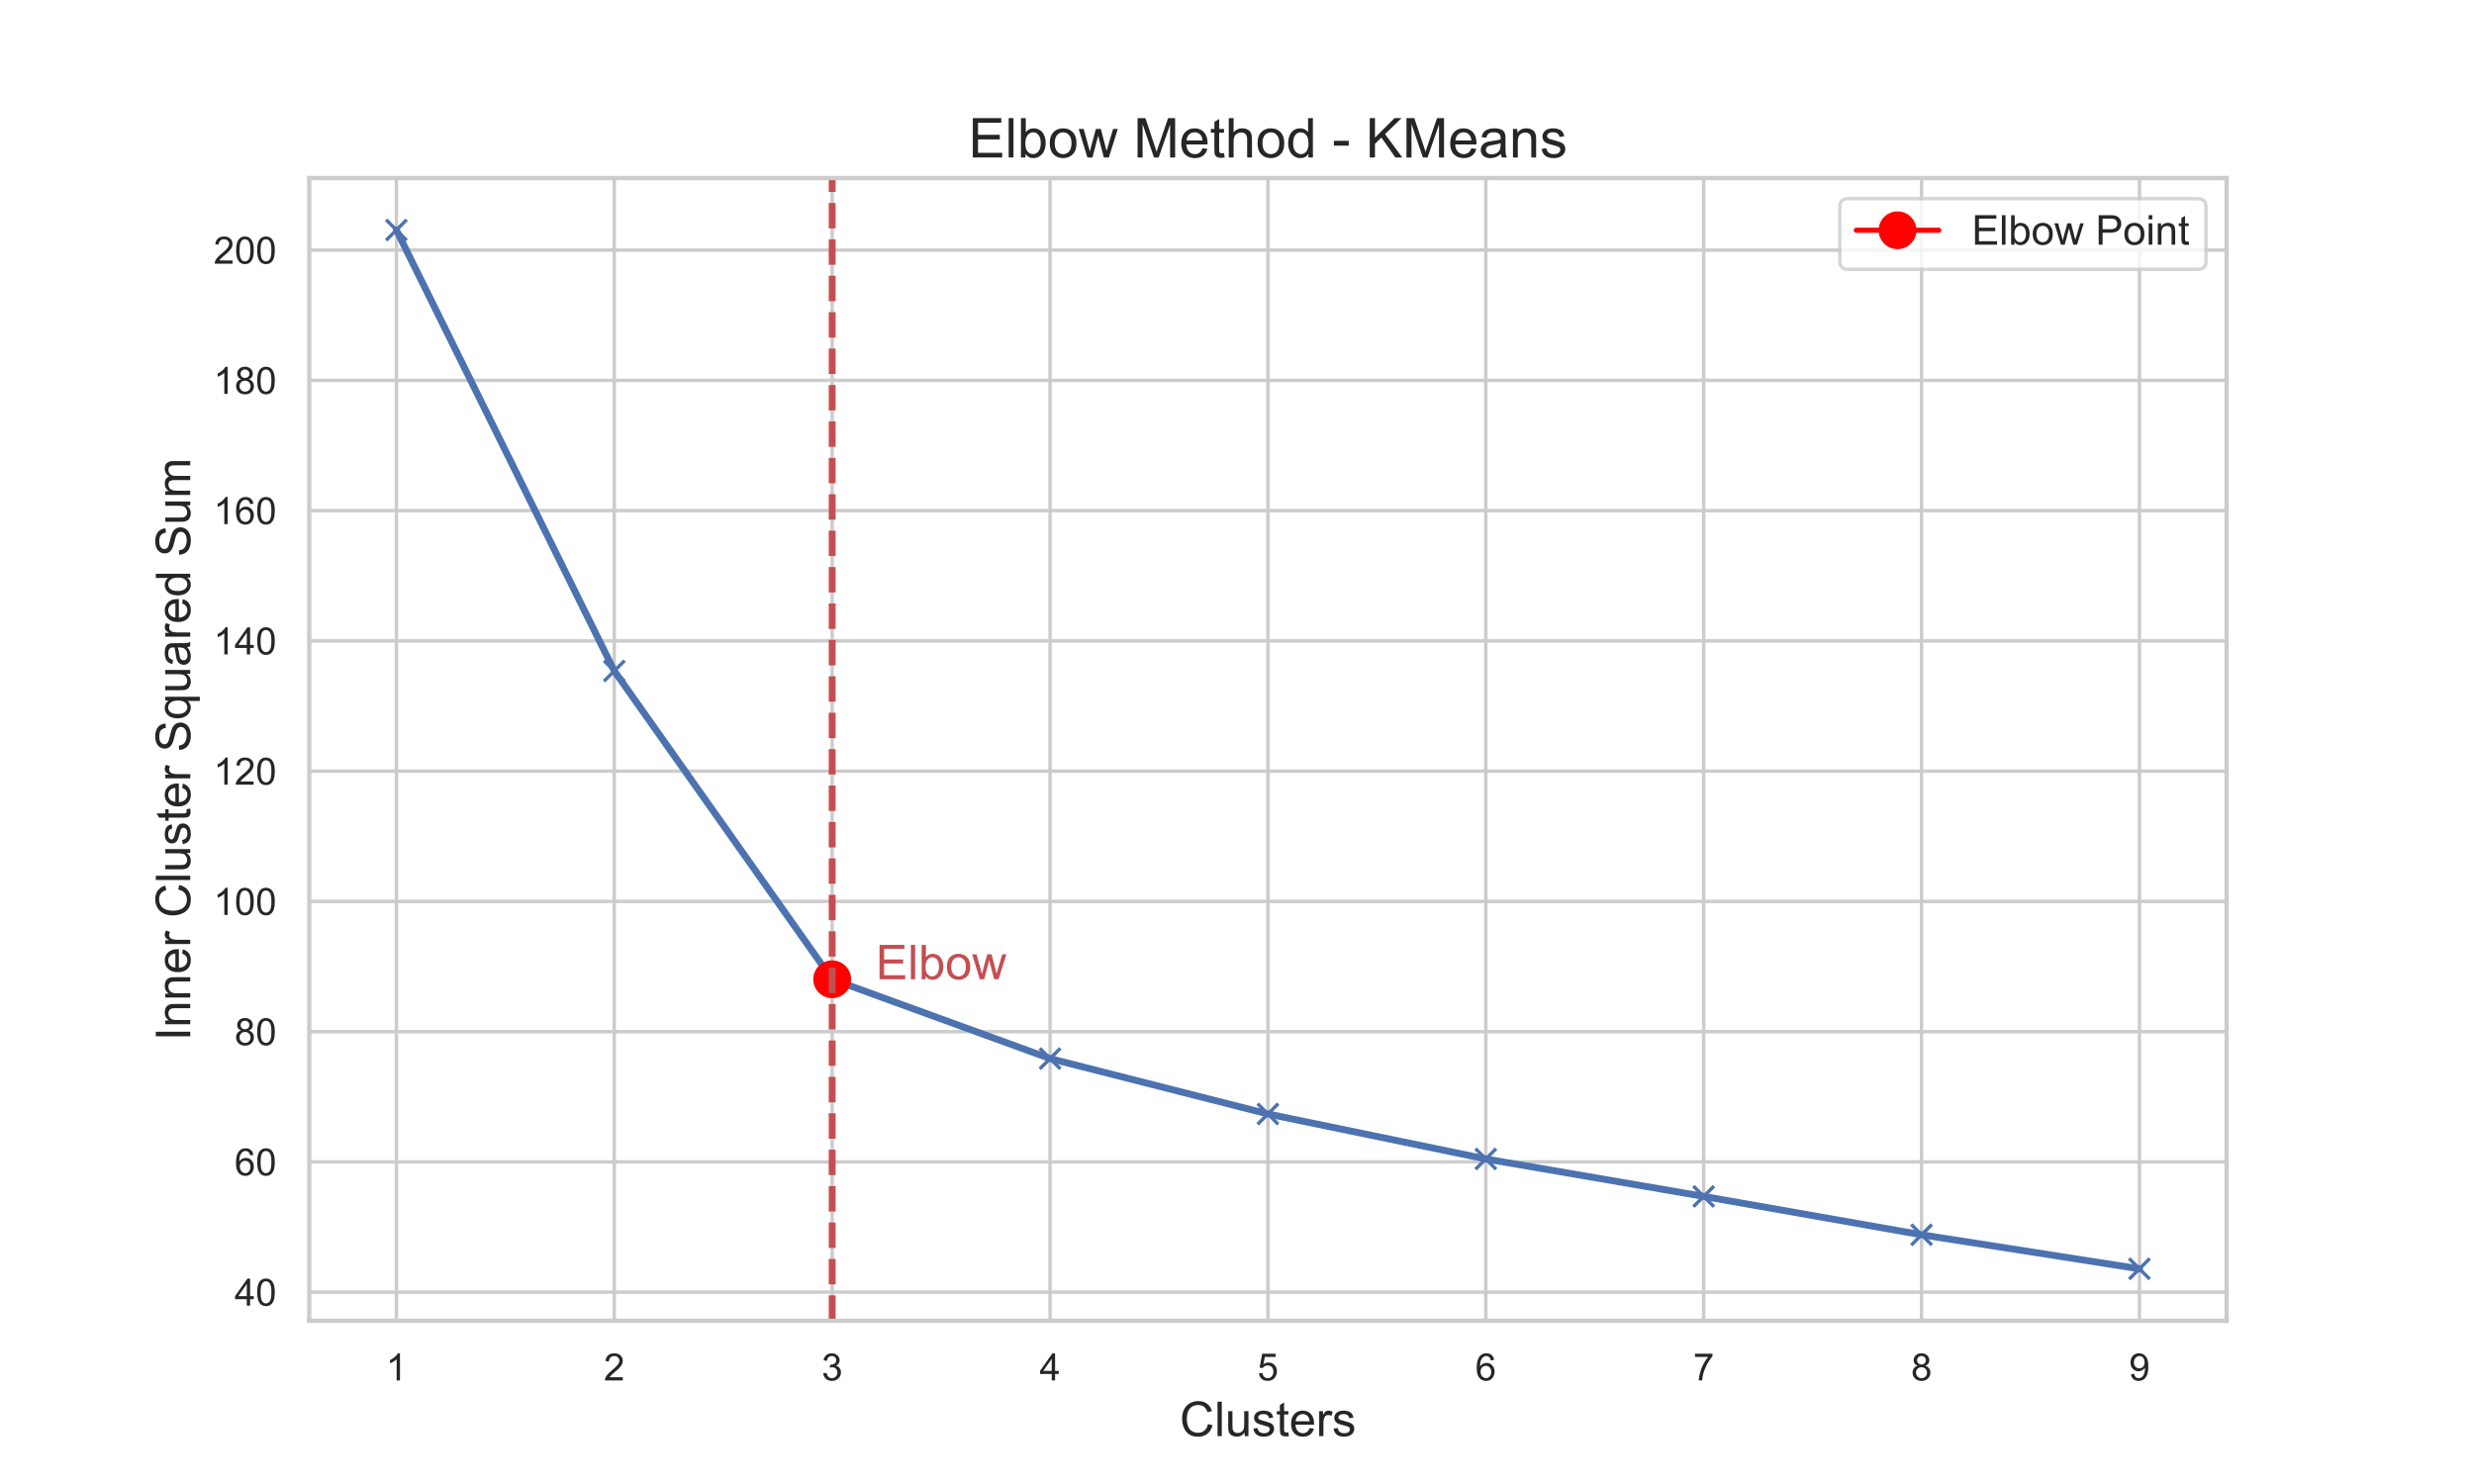
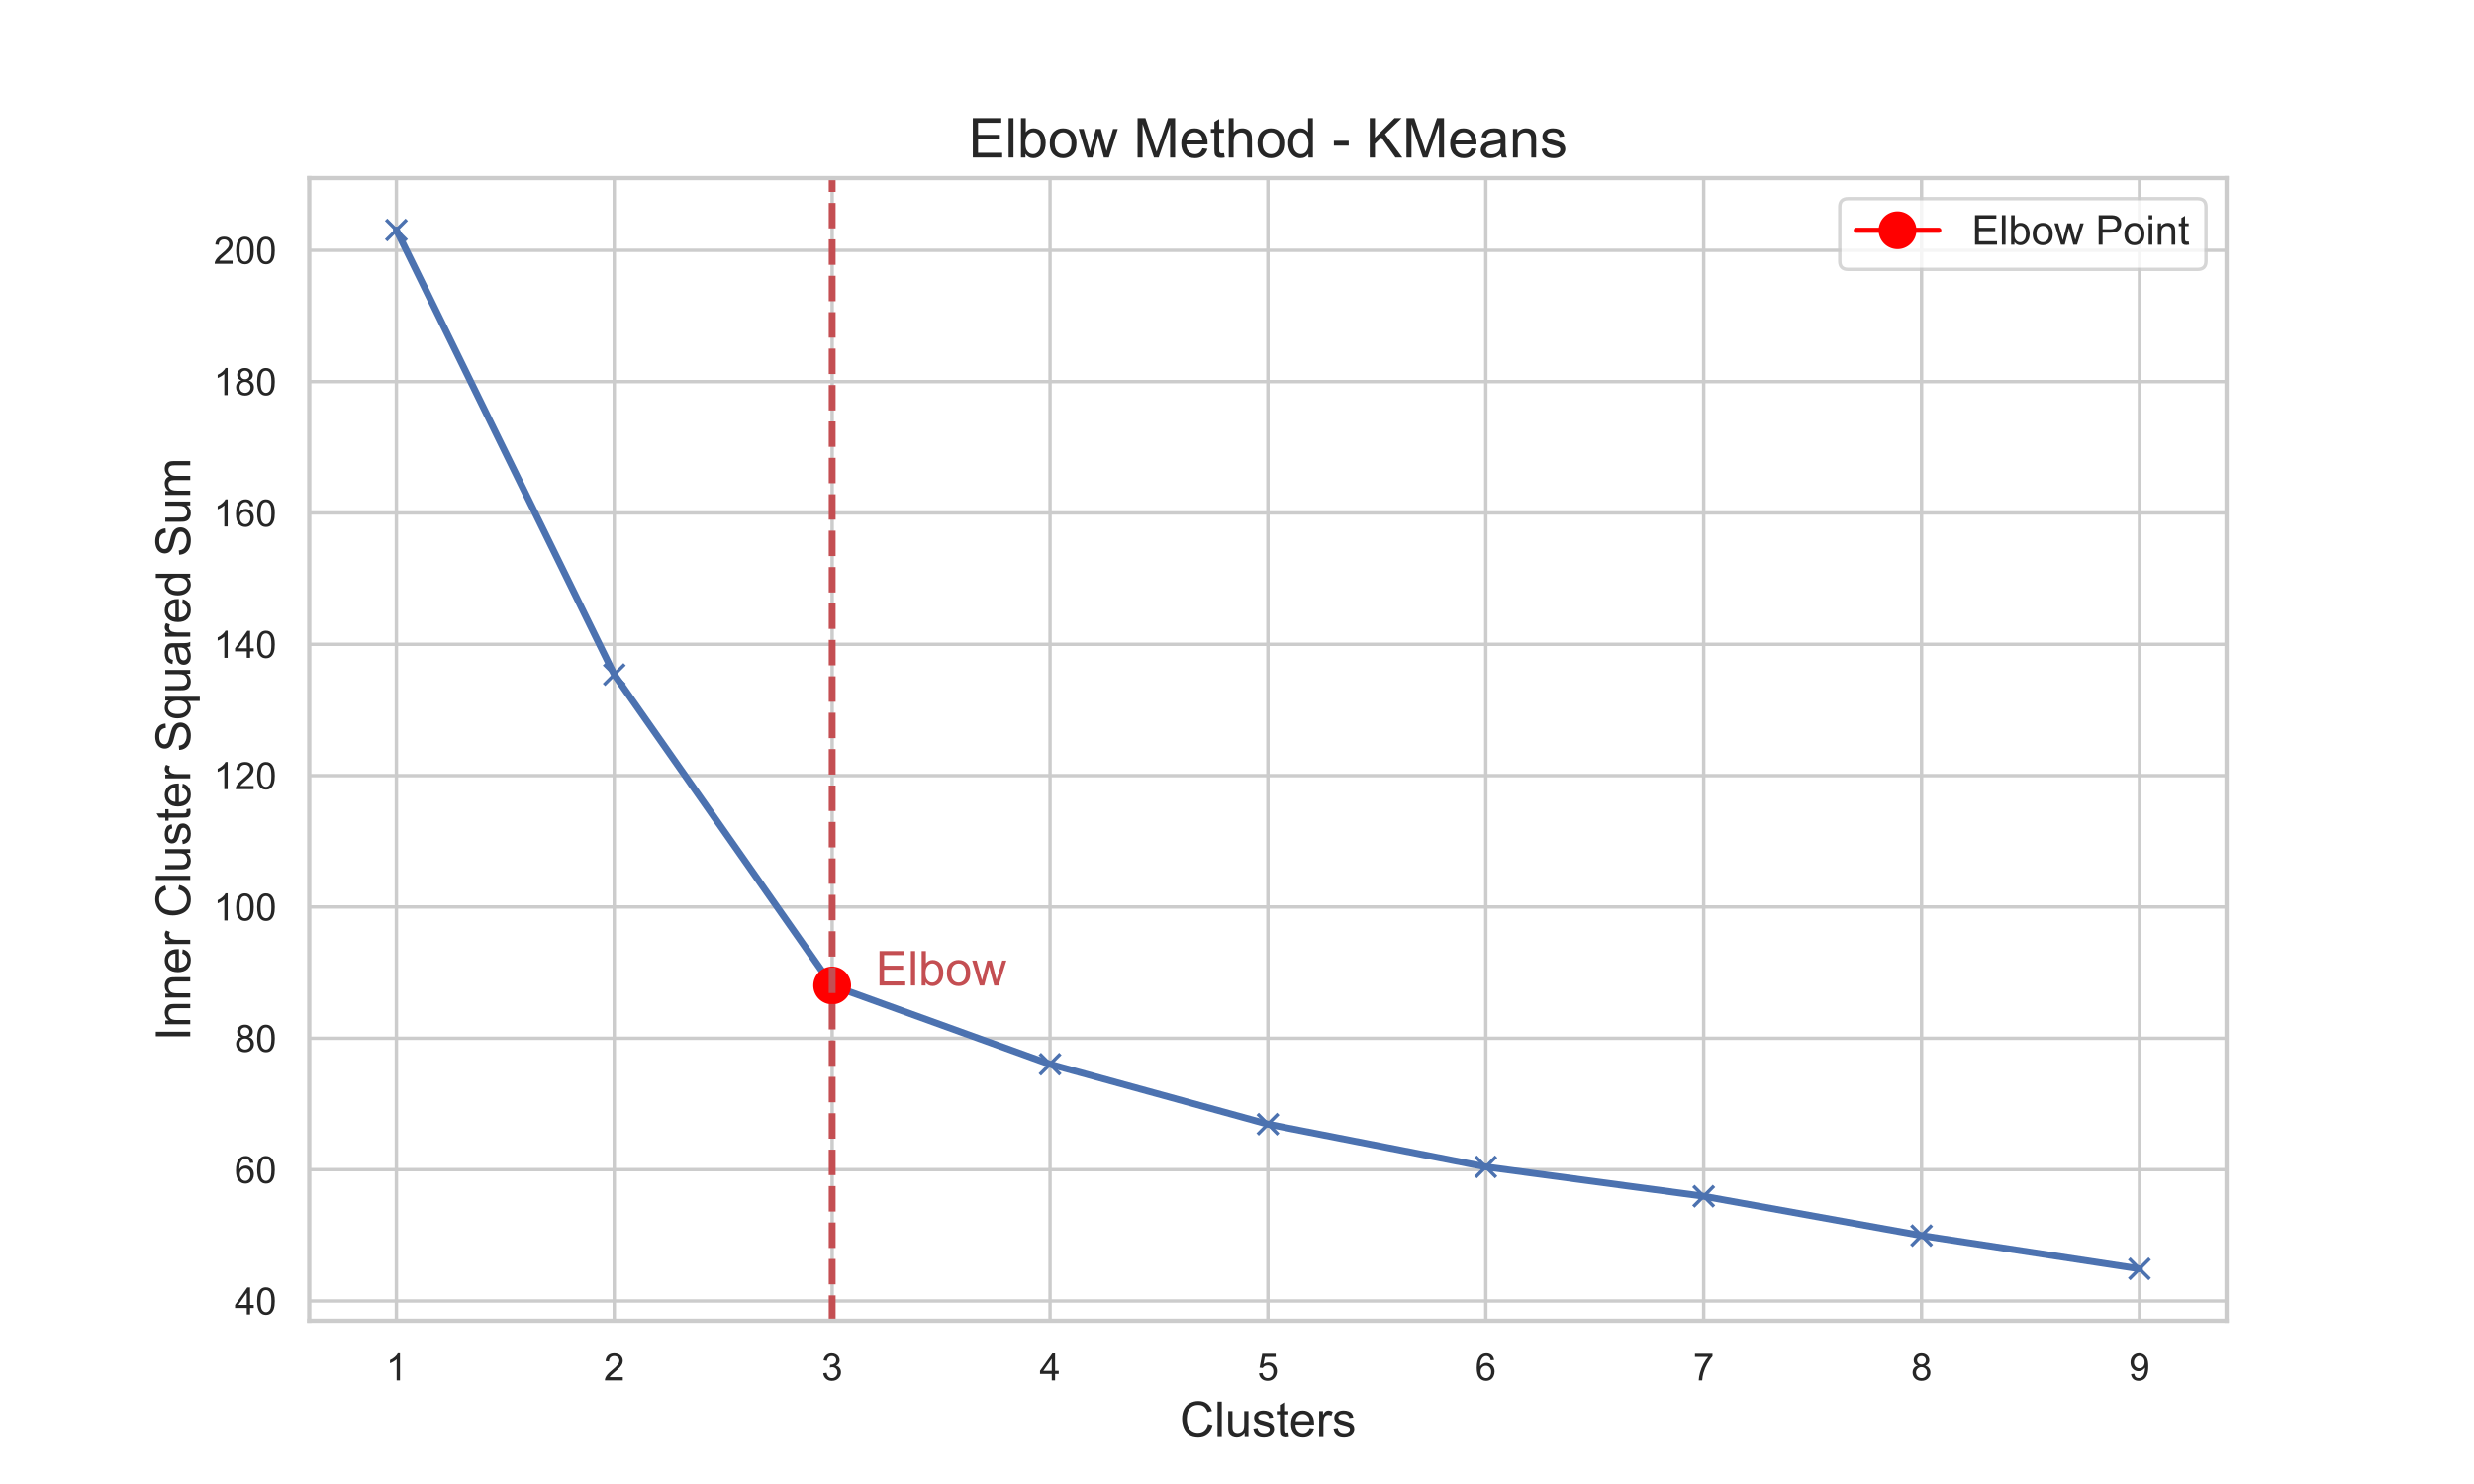
<svg xmlns="http://www.w3.org/2000/svg" xmlns:xlink="http://www.w3.org/1999/xlink" width="720pt" height="432pt" viewBox="0 0 720 432" version="1.1">
  <defs>
    <style type="text/css">*{stroke-linejoin: round; stroke-linecap: butt}</style>
  </defs>
  <g id="figure_1">
    <g id="patch_1">
      <path d="M 0 432  L 720 432  L 720 0  L 0 0  z " style="fill: #ffffff" />
    </g>
    <g id="axes_1">
      <g id="patch_2">
        <path d="M 90 384.48  L 648 384.48  L 648 51.84  L 90 51.84  z " style="fill: #ffffff" />
      </g>
      <g id="matplotlib.axis_1">
        <g id="xtick_1">
          <g id="line2d_1">
-             <path d="M 115.364 384.48  L 115.364 51.84  " clip-path="url(#p836001e13e)" style="fill: none; stroke: #cccccc; stroke-linecap: round" />
+             <path d="M 115.364 384.48  L 115.364 51.84  " clip-path="url(#p6720362944)" style="fill: none; stroke: #cccccc; stroke-linecap: round" />
          </g>
          <g id="text_1">
            <g style="fill: #262626" transform="translate(112.3051 401.8536) scale(0.11 -0.11)">
              <defs>
                <path id="ArialMT-31" d="M 2384 0  L 1822 0  L 1822 3584  Q 1619 3391 1289 3197  Q 959 3003 697 2906  L 697 3450  Q 1169 3672 1522 3987  Q 1875 4303 2022 4600  L 2384 4600  L 2384 0  z " transform="scale(0.015625)" />
              </defs>
              <use xlink:href="#ArialMT-31" />
            </g>
          </g>
        </g>
        <g id="xtick_2">
          <g id="line2d_2">
-             <path d="M 178.773 384.48  L 178.773 51.84  " clip-path="url(#p836001e13e)" style="fill: none; stroke: #cccccc; stroke-linecap: round" />
+             <path d="M 178.773 384.48  L 178.773 51.84  " clip-path="url(#p6720362944)" style="fill: none; stroke: #cccccc; stroke-linecap: round" />
          </g>
          <g id="text_2">
            <g style="fill: #262626" transform="translate(175.7142 401.8536) scale(0.11 -0.11)">
              <defs>
                <path id="ArialMT-32" d="M 3222 541  L 3222 0  L 194 0  Q 188 203 259 391  Q 375 700 629 1000  Q 884 1300 1366 1694  Q 2113 2306 2375 2664  Q 2638 3022 2638 3341  Q 2638 3675 2398 3904  Q 2159 4134 1775 4134  Q 1369 4134 1125 3890  Q 881 3647 878 3216  L 300 3275  Q 359 3922 746 4261  Q 1134 4600 1788 4600  Q 2447 4600 2831 4234  Q 3216 3869 3216 3328  Q 3216 3053 3103 2787  Q 2991 2522 2730 2228  Q 2469 1934 1863 1422  Q 1356 997 1212 845  Q 1069 694 975 541  L 3222 541  z " transform="scale(0.015625)" />
              </defs>
              <use xlink:href="#ArialMT-32" />
            </g>
          </g>
        </g>
        <g id="xtick_3">
          <g id="line2d_3">
-             <path d="M 242.182 384.48  L 242.182 51.84  " clip-path="url(#p836001e13e)" style="fill: none; stroke: #cccccc; stroke-linecap: round" />
+             <path d="M 242.182 384.48  L 242.182 51.84  " clip-path="url(#p6720362944)" style="fill: none; stroke: #cccccc; stroke-linecap: round" />
          </g>
          <g id="text_3">
            <g style="fill: #262626" transform="translate(239.1233 401.8536) scale(0.11 -0.11)">
              <defs>
                <path id="ArialMT-33" d="M 269 1209  L 831 1284  Q 928 806 1161 595  Q 1394 384 1728 384  Q 2125 384 2398 659  Q 2672 934 2672 1341  Q 2672 1728 2419 1979  Q 2166 2231 1775 2231  Q 1616 2231 1378 2169  L 1441 2663  Q 1497 2656 1531 2656  Q 1891 2656 2178 2843  Q 2466 3031 2466 3422  Q 2466 3731 2256 3934  Q 2047 4138 1716 4138  Q 1388 4138 1169 3931  Q 950 3725 888 3313  L 325 3413  Q 428 3978 793 4289  Q 1159 4600 1703 4600  Q 2078 4600 2393 4439  Q 2709 4278 2876 4000  Q 3044 3722 3044 3409  Q 3044 3113 2884 2869  Q 2725 2625 2413 2481  Q 2819 2388 3044 2092  Q 3269 1797 3269 1353  Q 3269 753 2831 336  Q 2394 -81 1725 -81  Q 1122 -81 723 278  Q 325 638 269 1209  z " transform="scale(0.015625)" />
              </defs>
              <use xlink:href="#ArialMT-33" />
            </g>
          </g>
        </g>
        <g id="xtick_4">
          <g id="line2d_4">
-             <path d="M 305.591 384.48  L 305.591 51.84  " clip-path="url(#p836001e13e)" style="fill: none; stroke: #cccccc; stroke-linecap: round" />
+             <path d="M 305.591 384.48  L 305.591 51.84  " clip-path="url(#p6720362944)" style="fill: none; stroke: #cccccc; stroke-linecap: round" />
          </g>
          <g id="text_4">
            <g style="fill: #262626" transform="translate(302.5324 401.8536) scale(0.11 -0.11)">
              <defs>
                <path id="ArialMT-34" d="M 2069 0  L 2069 1097  L 81 1097  L 81 1613  L 2172 4581  L 2631 4581  L 2631 1613  L 3250 1613  L 3250 1097  L 2631 1097  L 2631 0  L 2069 0  z M 2069 1613  L 2069 3678  L 634 1613  L 2069 1613  z " transform="scale(0.015625)" />
              </defs>
              <use xlink:href="#ArialMT-34" />
            </g>
          </g>
        </g>
        <g id="xtick_5">
          <g id="line2d_5">
-             <path d="M 369 384.48  L 369 51.84  " clip-path="url(#p836001e13e)" style="fill: none; stroke: #cccccc; stroke-linecap: round" />
+             <path d="M 369 384.48  L 369 51.84  " clip-path="url(#p6720362944)" style="fill: none; stroke: #cccccc; stroke-linecap: round" />
          </g>
          <g id="text_5">
            <g style="fill: #262626" transform="translate(365.9415 401.8536) scale(0.11 -0.11)">
              <defs>
                <path id="ArialMT-35" d="M 266 1200  L 856 1250  Q 922 819 1161 601  Q 1400 384 1738 384  Q 2144 384 2425 690  Q 2706 997 2706 1503  Q 2706 1984 2436 2262  Q 2166 2541 1728 2541  Q 1456 2541 1237 2417  Q 1019 2294 894 2097  L 366 2166  L 809 4519  L 3088 4519  L 3088 3981  L 1259 3981  L 1013 2750  Q 1425 3038 1878 3038  Q 2478 3038 2890 2622  Q 3303 2206 3303 1553  Q 3303 931 2941 478  Q 2500 -78 1738 -78  Q 1113 -78 717 272  Q 322 622 266 1200  z " transform="scale(0.015625)" />
              </defs>
              <use xlink:href="#ArialMT-35" />
            </g>
          </g>
        </g>
        <g id="xtick_6">
          <g id="line2d_6">
-             <path d="M 432.409 384.48  L 432.409 51.84  " clip-path="url(#p836001e13e)" style="fill: none; stroke: #cccccc; stroke-linecap: round" />
+             <path d="M 432.409 384.48  L 432.409 51.84  " clip-path="url(#p6720362944)" style="fill: none; stroke: #cccccc; stroke-linecap: round" />
          </g>
          <g id="text_6">
            <g style="fill: #262626" transform="translate(429.3506 401.8536) scale(0.11 -0.11)">
              <defs>
                <path id="ArialMT-36" d="M 3184 3459  L 2625 3416  Q 2550 3747 2413 3897  Q 2184 4138 1850 4138  Q 1581 4138 1378 3988  Q 1113 3794 959 3422  Q 806 3050 800 2363  Q 1003 2672 1297 2822  Q 1591 2972 1913 2972  Q 2475 2972 2870 2558  Q 3266 2144 3266 1488  Q 3266 1056 3080 686  Q 2894 316 2569 119  Q 2244 -78 1831 -78  Q 1128 -78 684 439  Q 241 956 241 2144  Q 241 3472 731 4075  Q 1159 4600 1884 4600  Q 2425 4600 2770 4297  Q 3116 3994 3184 3459  z M 888 1484  Q 888 1194 1011 928  Q 1134 663 1356 523  Q 1578 384 1822 384  Q 2178 384 2434 671  Q 2691 959 2691 1453  Q 2691 1928 2437 2201  Q 2184 2475 1800 2475  Q 1419 2475 1153 2201  Q 888 1928 888 1484  z " transform="scale(0.015625)" />
              </defs>
              <use xlink:href="#ArialMT-36" />
            </g>
          </g>
        </g>
        <g id="xtick_7">
          <g id="line2d_7">
-             <path d="M 495.818 384.48  L 495.818 51.84  " clip-path="url(#p836001e13e)" style="fill: none; stroke: #cccccc; stroke-linecap: round" />
+             <path d="M 495.818 384.48  L 495.818 51.84  " clip-path="url(#p6720362944)" style="fill: none; stroke: #cccccc; stroke-linecap: round" />
          </g>
          <g id="text_7">
            <g style="fill: #262626" transform="translate(492.7597 401.8536) scale(0.11 -0.11)">
              <defs>
                <path id="ArialMT-37" d="M 303 3981  L 303 4522  L 3269 4522  L 3269 4084  Q 2831 3619 2401 2847  Q 1972 2075 1738 1259  Q 1569 684 1522 0  L 944 0  Q 953 541 1156 1306  Q 1359 2072 1739 2783  Q 2119 3494 2547 3981  L 303 3981  z " transform="scale(0.015625)" />
              </defs>
              <use xlink:href="#ArialMT-37" />
            </g>
          </g>
        </g>
        <g id="xtick_8">
          <g id="line2d_8">
-             <path d="M 559.227 384.48  L 559.227 51.84  " clip-path="url(#p836001e13e)" style="fill: none; stroke: #cccccc; stroke-linecap: round" />
+             <path d="M 559.227 384.48  L 559.227 51.84  " clip-path="url(#p6720362944)" style="fill: none; stroke: #cccccc; stroke-linecap: round" />
          </g>
          <g id="text_8">
            <g style="fill: #262626" transform="translate(556.1688 401.8536) scale(0.11 -0.11)">
              <defs>
                <path id="ArialMT-38" d="M 1131 2484  Q 781 2613 612 2850  Q 444 3088 444 3419  Q 444 3919 803 4259  Q 1163 4600 1759 4600  Q 2359 4600 2725 4251  Q 3091 3903 3091 3403  Q 3091 3084 2923 2848  Q 2756 2613 2416 2484  Q 2838 2347 3058 2040  Q 3278 1734 3278 1309  Q 3278 722 2862 322  Q 2447 -78 1769 -78  Q 1091 -78 675 323  Q 259 725 259 1325  Q 259 1772 486 2073  Q 713 2375 1131 2484  z M 1019 3438  Q 1019 3113 1228 2906  Q 1438 2700 1772 2700  Q 2097 2700 2305 2904  Q 2513 3109 2513 3406  Q 2513 3716 2298 3927  Q 2084 4138 1766 4138  Q 1444 4138 1231 3931  Q 1019 3725 1019 3438  z M 838 1322  Q 838 1081 952 856  Q 1066 631 1291 507  Q 1516 384 1775 384  Q 2178 384 2440 643  Q 2703 903 2703 1303  Q 2703 1709 2433 1975  Q 2163 2241 1756 2241  Q 1359 2241 1098 1978  Q 838 1716 838 1322  z " transform="scale(0.015625)" />
              </defs>
              <use xlink:href="#ArialMT-38" />
            </g>
          </g>
        </g>
        <g id="xtick_9">
          <g id="line2d_9">
-             <path d="M 622.636 384.48  L 622.636 51.84  " clip-path="url(#p836001e13e)" style="fill: none; stroke: #cccccc; stroke-linecap: round" />
+             <path d="M 622.636 384.48  L 622.636 51.84  " clip-path="url(#p6720362944)" style="fill: none; stroke: #cccccc; stroke-linecap: round" />
          </g>
          <g id="text_9">
            <g style="fill: #262626" transform="translate(619.5778 401.8536) scale(0.11 -0.11)">
              <defs>
                <path id="ArialMT-39" d="M 350 1059  L 891 1109  Q 959 728 1153 556  Q 1347 384 1650 384  Q 1909 384 2104 503  Q 2300 622 2425 820  Q 2550 1019 2634 1356  Q 2719 1694 2719 2044  Q 2719 2081 2716 2156  Q 2547 1888 2255 1720  Q 1963 1553 1622 1553  Q 1053 1553 659 1965  Q 266 2378 266 3053  Q 266 3750 677 4175  Q 1088 4600 1706 4600  Q 2153 4600 2523 4359  Q 2894 4119 3086 3673  Q 3278 3228 3278 2384  Q 3278 1506 3087 986  Q 2897 466 2520 194  Q 2144 -78 1638 -78  Q 1100 -78 759 220  Q 419 519 350 1059  z M 2653 3081  Q 2653 3566 2395 3850  Q 2138 4134 1775 4134  Q 1400 4134 1122 3828  Q 844 3522 844 3034  Q 844 2597 1108 2323  Q 1372 2050 1759 2050  Q 2150 2050 2401 2323  Q 2653 2597 2653 3081  z " transform="scale(0.015625)" />
              </defs>
              <use xlink:href="#ArialMT-39" />
            </g>
          </g>
        </g>
        <g id="text_10">
          <g style="fill: #262626" transform="translate(343.3286 418.0608) scale(0.14 -0.14)">
            <defs>
              <path id="ArialMT-43" d="M 3763 1606  L 4369 1453  Q 4178 706 3683 314  Q 3188 -78 2472 -78  Q 1731 -78 1267 223  Q 803 525 561 1097  Q 319 1669 319 2325  Q 319 3041 592 3573  Q 866 4106 1370 4382  Q 1875 4659 2481 4659  Q 3169 4659 3637 4309  Q 4106 3959 4291 3325  L 3694 3184  Q 3534 3684 3231 3912  Q 2928 4141 2469 4141  Q 1941 4141 1586 3887  Q 1231 3634 1087 3207  Q 944 2781 944 2328  Q 944 1744 1114 1308  Q 1284 872 1643 656  Q 2003 441 2422 441  Q 2931 441 3284 734  Q 3638 1028 3763 1606  z " transform="scale(0.015625)" />
              <path id="ArialMT-6c" d="M 409 0  L 409 4581  L 972 4581  L 972 0  L 409 0  z " transform="scale(0.015625)" />
              <path id="ArialMT-75" d="M 2597 0  L 2597 488  Q 2209 -75 1544 -75  Q 1250 -75 995 37  Q 741 150 617 320  Q 494 491 444 738  Q 409 903 409 1263  L 409 3319  L 972 3319  L 972 1478  Q 972 1038 1006 884  Q 1059 663 1231 536  Q 1403 409 1656 409  Q 1909 409 2131 539  Q 2353 669 2445 892  Q 2538 1116 2538 1541  L 2538 3319  L 3100 3319  L 3100 0  L 2597 0  z " transform="scale(0.015625)" />
              <path id="ArialMT-73" d="M 197 991  L 753 1078  Q 800 744 1014 566  Q 1228 388 1613 388  Q 2000 388 2187 545  Q 2375 703 2375 916  Q 2375 1106 2209 1216  Q 2094 1291 1634 1406  Q 1016 1563 777 1677  Q 538 1791 414 1992  Q 291 2194 291 2438  Q 291 2659 392 2848  Q 494 3038 669 3163  Q 800 3259 1026 3326  Q 1253 3394 1513 3394  Q 1903 3394 2198 3281  Q 2494 3169 2634 2976  Q 2775 2784 2828 2463  L 2278 2388  Q 2241 2644 2061 2787  Q 1881 2931 1553 2931  Q 1166 2931 1000 2803  Q 834 2675 834 2503  Q 834 2394 903 2306  Q 972 2216 1119 2156  Q 1203 2125 1616 2013  Q 2213 1853 2448 1751  Q 2684 1650 2818 1456  Q 2953 1263 2953 975  Q 2953 694 2789 445  Q 2625 197 2315 61  Q 2006 -75 1616 -75  Q 969 -75 630 194  Q 291 463 197 991  z " transform="scale(0.015625)" />
              <path id="ArialMT-74" d="M 1650 503  L 1731 6  Q 1494 -44 1306 -44  Q 1000 -44 831 53  Q 663 150 594 308  Q 525 466 525 972  L 525 2881  L 113 2881  L 113 3319  L 525 3319  L 525 4141  L 1084 4478  L 1084 3319  L 1650 3319  L 1650 2881  L 1084 2881  L 1084 941  Q 1084 700 1114 631  Q 1144 563 1211 522  Q 1278 481 1403 481  Q 1497 481 1650 503  z " transform="scale(0.015625)" />
              <path id="ArialMT-65" d="M 2694 1069  L 3275 997  Q 3138 488 2766 206  Q 2394 -75 1816 -75  Q 1088 -75 661 373  Q 234 822 234 1631  Q 234 2469 665 2931  Q 1097 3394 1784 3394  Q 2450 3394 2872 2941  Q 3294 2488 3294 1666  Q 3294 1616 3291 1516  L 816 1516  Q 847 969 1125 678  Q 1403 388 1819 388  Q 2128 388 2347 550  Q 2566 713 2694 1069  z M 847 1978  L 2700 1978  Q 2663 2397 2488 2606  Q 2219 2931 1791 2931  Q 1403 2931 1139 2672  Q 875 2413 847 1978  z " transform="scale(0.015625)" />
              <path id="ArialMT-72" d="M 416 0  L 416 3319  L 922 3319  L 922 2816  Q 1116 3169 1280 3281  Q 1444 3394 1641 3394  Q 1925 3394 2219 3213  L 2025 2691  Q 1819 2813 1613 2813  Q 1428 2813 1281 2702  Q 1134 2591 1072 2394  Q 978 2094 978 1738  L 978 0  L 416 0  z " transform="scale(0.015625)" />
            </defs>
            <use xlink:href="#ArialMT-43" />
            <use xlink:href="#ArialMT-6c" x="72.217" />
            <use xlink:href="#ArialMT-75" x="94.434" />
            <use xlink:href="#ArialMT-73" x="150.049" />
            <use xlink:href="#ArialMT-74" x="200.049" />
            <use xlink:href="#ArialMT-65" x="227.832" />
            <use xlink:href="#ArialMT-72" x="283.447" />
            <use xlink:href="#ArialMT-73" x="316.748" />
          </g>
        </g>
      </g>
      <g id="matplotlib.axis_2">
        <g id="ytick_1">
          <g id="line2d_10">
-             <path d="M 90 376.152  L 648 376.152  " clip-path="url(#p836001e13e)" style="fill: none; stroke: #cccccc; stroke-linecap: round" />
+             <path d="M 90 378.716  L 648 378.716  " clip-path="url(#p6720362944)" style="fill: none; stroke: #cccccc; stroke-linecap: round" />
          </g>
          <g id="text_11">
-             <g style="fill: #262626" transform="translate(68.26594 380.0888) scale(0.11 -0.11)">
+             <g style="fill: #262626" transform="translate(68.26594 382.6531) scale(0.11 -0.11)">
              <defs>
                <path id="ArialMT-30" d="M 266 2259  Q 266 3072 433 3567  Q 600 4063 929 4331  Q 1259 4600 1759 4600  Q 2128 4600 2406 4451  Q 2684 4303 2865 4023  Q 3047 3744 3150 3342  Q 3253 2941 3253 2259  Q 3253 1453 3087 958  Q 2922 463 2592 192  Q 2263 -78 1759 -78  Q 1097 -78 719 397  Q 266 969 266 2259  z M 844 2259  Q 844 1131 1108 757  Q 1372 384 1759 384  Q 2147 384 2411 759  Q 2675 1134 2675 2259  Q 2675 3391 2411 3762  Q 2147 4134 1753 4134  Q 1366 4134 1134 3806  Q 844 3388 844 2259  z " transform="scale(0.015625)" />
              </defs>
              <use xlink:href="#ArialMT-34" />
              <use xlink:href="#ArialMT-30" x="55.615" />
            </g>
          </g>
        </g>
        <g id="ytick_2">
          <g id="line2d_11">
-             <path d="M 90 338.235  L 648 338.235  " clip-path="url(#p836001e13e)" style="fill: none; stroke: #cccccc; stroke-linecap: round" />
+             <path d="M 90 340.485  L 648 340.485  " clip-path="url(#p6720362944)" style="fill: none; stroke: #cccccc; stroke-linecap: round" />
          </g>
          <g id="text_12">
-             <g style="fill: #262626" transform="translate(68.26594 342.1717) scale(0.11 -0.11)">
+             <g style="fill: #262626" transform="translate(68.26594 344.4215) scale(0.11 -0.11)">
              <use xlink:href="#ArialMT-36" />
              <use xlink:href="#ArialMT-30" x="55.615" />
            </g>
          </g>
        </g>
        <g id="ytick_3">
          <g id="line2d_12">
-             <path d="M 90 300.318  L 648 300.318  " clip-path="url(#p836001e13e)" style="fill: none; stroke: #cccccc; stroke-linecap: round" />
+             <path d="M 90 302.253  L 648 302.253  " clip-path="url(#p6720362944)" style="fill: none; stroke: #cccccc; stroke-linecap: round" />
          </g>
          <g id="text_13">
-             <g style="fill: #262626" transform="translate(68.26594 304.2545) scale(0.11 -0.11)">
+             <g style="fill: #262626" transform="translate(68.26594 306.1899) scale(0.11 -0.11)">
              <use xlink:href="#ArialMT-38" />
              <use xlink:href="#ArialMT-30" x="55.615" />
            </g>
          </g>
        </g>
        <g id="ytick_4">
          <g id="line2d_13">
-             <path d="M 90 262.401  L 648 262.401  " clip-path="url(#p836001e13e)" style="fill: none; stroke: #cccccc; stroke-linecap: round" />
+             <path d="M 90 264.021  L 648 264.021  " clip-path="url(#p6720362944)" style="fill: none; stroke: #cccccc; stroke-linecap: round" />
          </g>
          <g id="text_14">
-             <g style="fill: #262626" transform="translate(62.14891 266.3374) scale(0.11 -0.11)">
+             <g style="fill: #262626" transform="translate(62.14891 267.9583) scale(0.11 -0.11)">
              <use xlink:href="#ArialMT-31" />
              <use xlink:href="#ArialMT-30" x="55.615" />
              <use xlink:href="#ArialMT-30" x="111.23" />
            </g>
          </g>
        </g>
        <g id="ytick_5">
          <g id="line2d_14">
-             <path d="M 90 224.483  L 648 224.483  " clip-path="url(#p836001e13e)" style="fill: none; stroke: #cccccc; stroke-linecap: round" />
+             <path d="M 90 225.79  L 648 225.79  " clip-path="url(#p6720362944)" style="fill: none; stroke: #cccccc; stroke-linecap: round" />
          </g>
          <g id="text_15">
-             <g style="fill: #262626" transform="translate(62.14891 228.4202) scale(0.11 -0.11)">
+             <g style="fill: #262626" transform="translate(62.14891 229.7266) scale(0.11 -0.11)">
              <use xlink:href="#ArialMT-31" />
              <use xlink:href="#ArialMT-32" x="55.615" />
              <use xlink:href="#ArialMT-30" x="111.23" />
            </g>
          </g>
        </g>
        <g id="ytick_6">
          <g id="line2d_15">
-             <path d="M 90 186.566  L 648 186.566  " clip-path="url(#p836001e13e)" style="fill: none; stroke: #cccccc; stroke-linecap: round" />
+             <path d="M 90 187.558  L 648 187.558  " clip-path="url(#p6720362944)" style="fill: none; stroke: #cccccc; stroke-linecap: round" />
          </g>
          <g id="text_16">
-             <g style="fill: #262626" transform="translate(62.14891 190.5031) scale(0.11 -0.11)">
+             <g style="fill: #262626" transform="translate(62.14891 191.495) scale(0.11 -0.11)">
              <use xlink:href="#ArialMT-31" />
              <use xlink:href="#ArialMT-34" x="55.615" />
              <use xlink:href="#ArialMT-30" x="111.23" />
            </g>
          </g>
        </g>
        <g id="ytick_7">
          <g id="line2d_16">
-             <path d="M 90 148.649  L 648 148.649  " clip-path="url(#p836001e13e)" style="fill: none; stroke: #cccccc; stroke-linecap: round" />
+             <path d="M 90 149.327  L 648 149.327  " clip-path="url(#p6720362944)" style="fill: none; stroke: #cccccc; stroke-linecap: round" />
          </g>
          <g id="text_17">
-             <g style="fill: #262626" transform="translate(62.14891 152.5859) scale(0.11 -0.11)">
+             <g style="fill: #262626" transform="translate(62.14891 153.2634) scale(0.11 -0.11)">
              <use xlink:href="#ArialMT-31" />
              <use xlink:href="#ArialMT-36" x="55.615" />
              <use xlink:href="#ArialMT-30" x="111.23" />
            </g>
          </g>
        </g>
        <g id="ytick_8">
          <g id="line2d_17">
-             <path d="M 90 110.732  L 648 110.732  " clip-path="url(#p836001e13e)" style="fill: none; stroke: #cccccc; stroke-linecap: round" />
+             <path d="M 90 111.095  L 648 111.095  " clip-path="url(#p6720362944)" style="fill: none; stroke: #cccccc; stroke-linecap: round" />
          </g>
          <g id="text_18">
-             <g style="fill: #262626" transform="translate(62.14891 114.6688) scale(0.11 -0.11)">
+             <g style="fill: #262626" transform="translate(62.14891 115.0318) scale(0.11 -0.11)">
              <use xlink:href="#ArialMT-31" />
              <use xlink:href="#ArialMT-38" x="55.615" />
              <use xlink:href="#ArialMT-30" x="111.23" />
            </g>
          </g>
        </g>
        <g id="ytick_9">
          <g id="line2d_18">
-             <path d="M 90 72.815  L 648 72.815  " clip-path="url(#p836001e13e)" style="fill: none; stroke: #cccccc; stroke-linecap: round" />
+             <path d="M 90 72.863  L 648 72.863  " clip-path="url(#p6720362944)" style="fill: none; stroke: #cccccc; stroke-linecap: round" />
          </g>
          <g id="text_19">
-             <g style="fill: #262626" transform="translate(62.14891 76.7516) scale(0.11 -0.11)">
+             <g style="fill: #262626" transform="translate(62.14891 76.80016) scale(0.11 -0.11)">
              <use xlink:href="#ArialMT-32" />
              <use xlink:href="#ArialMT-30" x="55.615" />
              <use xlink:href="#ArialMT-30" x="111.23" />
            </g>
          </g>
        </g>
        <g id="text_20">
          <g style="fill: #262626" transform="translate(55.36641 302.9748) rotate(-90) scale(0.14 -0.14)">
            <defs>
              <path id="ArialMT-49" d="M 597 0  L 597 4581  L 1203 4581  L 1203 0  L 597 0  z " transform="scale(0.015625)" />
              <path id="ArialMT-6e" d="M 422 0  L 422 3319  L 928 3319  L 928 2847  Q 1294 3394 1984 3394  Q 2284 3394 2536 3286  Q 2788 3178 2913 3003  Q 3038 2828 3088 2588  Q 3119 2431 3119 2041  L 3119 0  L 2556 0  L 2556 2019  Q 2556 2363 2490 2533  Q 2425 2703 2258 2804  Q 2091 2906 1866 2906  Q 1506 2906 1245 2678  Q 984 2450 984 1813  L 984 0  L 422 0  z " transform="scale(0.015625)" />
              <path id="ArialMT-20" transform="scale(0.015625)" />
              <path id="ArialMT-53" d="M 288 1472  L 859 1522  Q 900 1178 1048 958  Q 1197 738 1509 602  Q 1822 466 2213 466  Q 2559 466 2825 569  Q 3091 672 3220 851  Q 3350 1031 3350 1244  Q 3350 1459 3225 1620  Q 3100 1781 2813 1891  Q 2628 1963 1997 2114  Q 1366 2266 1113 2400  Q 784 2572 623 2826  Q 463 3081 463 3397  Q 463 3744 659 4045  Q 856 4347 1234 4503  Q 1613 4659 2075 4659  Q 2584 4659 2973 4495  Q 3363 4331 3572 4012  Q 3781 3694 3797 3291  L 3216 3247  Q 3169 3681 2898 3903  Q 2628 4125 2100 4125  Q 1550 4125 1298 3923  Q 1047 3722 1047 3438  Q 1047 3191 1225 3031  Q 1400 2872 2139 2705  Q 2878 2538 3153 2413  Q 3553 2228 3743 1945  Q 3934 1663 3934 1294  Q 3934 928 3725 604  Q 3516 281 3123 101  Q 2731 -78 2241 -78  Q 1619 -78 1198 103  Q 778 284 539 648  Q 300 1013 288 1472  z " transform="scale(0.015625)" />
              <path id="ArialMT-71" d="M 2538 -1272  L 2538 353  Q 2406 169 2170 47  Q 1934 -75 1669 -75  Q 1078 -75 651 397  Q 225 869 225 1691  Q 225 2191 398 2587  Q 572 2984 901 3189  Q 1231 3394 1625 3394  Q 2241 3394 2594 2875  L 2594 3319  L 3100 3319  L 3100 -1272  L 2538 -1272  z M 803 1669  Q 803 1028 1072 708  Q 1341 388 1716 388  Q 2075 388 2334 692  Q 2594 997 2594 1619  Q 2594 2281 2320 2615  Q 2047 2950 1678 2950  Q 1313 2950 1058 2639  Q 803 2328 803 1669  z " transform="scale(0.015625)" />
              <path id="ArialMT-61" d="M 2588 409  Q 2275 144 1986 34  Q 1697 -75 1366 -75  Q 819 -75 525 192  Q 231 459 231 875  Q 231 1119 342 1320  Q 453 1522 633 1644  Q 813 1766 1038 1828  Q 1203 1872 1538 1913  Q 2219 1994 2541 2106  Q 2544 2222 2544 2253  Q 2544 2597 2384 2738  Q 2169 2928 1744 2928  Q 1347 2928 1158 2789  Q 969 2650 878 2297  L 328 2372  Q 403 2725 575 2942  Q 747 3159 1072 3276  Q 1397 3394 1825 3394  Q 2250 3394 2515 3294  Q 2781 3194 2906 3042  Q 3031 2891 3081 2659  Q 3109 2516 3109 2141  L 3109 1391  Q 3109 606 3145 398  Q 3181 191 3288 0  L 2700 0  Q 2613 175 2588 409  z M 2541 1666  Q 2234 1541 1622 1453  Q 1275 1403 1131 1340  Q 988 1278 909 1158  Q 831 1038 831 891  Q 831 666 1001 516  Q 1172 366 1500 366  Q 1825 366 2078 508  Q 2331 650 2450 897  Q 2541 1088 2541 1459  L 2541 1666  z " transform="scale(0.015625)" />
              <path id="ArialMT-64" d="M 2575 0  L 2575 419  Q 2259 -75 1647 -75  Q 1250 -75 917 144  Q 584 363 401 755  Q 219 1147 219 1656  Q 219 2153 384 2558  Q 550 2963 881 3178  Q 1213 3394 1622 3394  Q 1922 3394 2156 3267  Q 2391 3141 2538 2938  L 2538 4581  L 3097 4581  L 3097 0  L 2575 0  z M 797 1656  Q 797 1019 1065 703  Q 1334 388 1700 388  Q 2069 388 2326 689  Q 2584 991 2584 1609  Q 2584 2291 2321 2609  Q 2059 2928 1675 2928  Q 1300 2928 1048 2622  Q 797 2316 797 1656  z " transform="scale(0.015625)" />
              <path id="ArialMT-6d" d="M 422 0  L 422 3319  L 925 3319  L 925 2853  Q 1081 3097 1340 3245  Q 1600 3394 1931 3394  Q 2300 3394 2536 3241  Q 2772 3088 2869 2813  Q 3263 3394 3894 3394  Q 4388 3394 4653 3120  Q 4919 2847 4919 2278  L 4919 0  L 4359 0  L 4359 2091  Q 4359 2428 4304 2576  Q 4250 2725 4106 2815  Q 3963 2906 3769 2906  Q 3419 2906 3187 2673  Q 2956 2441 2956 1928  L 2956 0  L 2394 0  L 2394 2156  Q 2394 2531 2256 2718  Q 2119 2906 1806 2906  Q 1569 2906 1367 2781  Q 1166 2656 1075 2415  Q 984 2175 984 1722  L 984 0  L 422 0  z " transform="scale(0.015625)" />
            </defs>
            <use xlink:href="#ArialMT-49" />
            <use xlink:href="#ArialMT-6e" x="27.783" />
            <use xlink:href="#ArialMT-6e" x="83.398" />
            <use xlink:href="#ArialMT-65" x="139.014" />
            <use xlink:href="#ArialMT-72" x="194.629" />
            <use xlink:href="#ArialMT-20" x="227.93" />
            <use xlink:href="#ArialMT-43" x="255.713" />
            <use xlink:href="#ArialMT-6c" x="327.93" />
            <use xlink:href="#ArialMT-75" x="350.146" />
            <use xlink:href="#ArialMT-73" x="405.762" />
            <use xlink:href="#ArialMT-74" x="455.762" />
            <use xlink:href="#ArialMT-65" x="483.545" />
            <use xlink:href="#ArialMT-72" x="539.16" />
            <use xlink:href="#ArialMT-20" x="572.461" />
            <use xlink:href="#ArialMT-53" x="600.244" />
            <use xlink:href="#ArialMT-71" x="666.943" />
            <use xlink:href="#ArialMT-75" x="722.559" />
            <use xlink:href="#ArialMT-61" x="778.174" />
            <use xlink:href="#ArialMT-72" x="833.789" />
            <use xlink:href="#ArialMT-65" x="867.09" />
            <use xlink:href="#ArialMT-64" x="922.705" />
            <use xlink:href="#ArialMT-20" x="978.32" />
            <use xlink:href="#ArialMT-53" x="1006.104" />
            <use xlink:href="#ArialMT-75" x="1072.803" />
            <use xlink:href="#ArialMT-6d" x="1128.418" />
          </g>
        </g>
      </g>
      <g id="line2d_19">
-         <path d="M 115.364 66.96  L 178.773 195.313  L 242.182 285.072  L 305.591 308.158  L 369 324.284  L 432.409 337.379  L 495.818 348.279  L 559.227 359.449  L 622.636 369.36  " clip-path="url(#p836001e13e)" style="fill: none; stroke: #4c72b0; stroke-width: 2; stroke-linecap: round" />
+         <path d="M 115.364 66.96  L 178.773 196.378  L 242.182 286.881  L 305.591 309.803  L 369 327.268  L 432.409 339.696  L 495.818 348.238  L 559.227 359.683  L 622.636 369.36  " clip-path="url(#p6720362944)" style="fill: none; stroke: #4c72b0; stroke-width: 2; stroke-linecap: round" />
        <defs>
-           <path id="me9c7148f34" d="M -3 3  L 3 -3  M -3 -3  L 3 3  " style="stroke: #4c72b0" />
+           <path id="mfbbf47f372" d="M -3 3  L 3 -3  M -3 -3  L 3 3  " style="stroke: #4c72b0" />
        </defs>
-         <g clip-path="url(#p836001e13e)">
-           <use xlink:href="#me9c7148f34" x="115.364" y="66.96" style="fill: #4c72b0; stroke: #4c72b0" />
-           <use xlink:href="#me9c7148f34" x="178.773" y="195.313" style="fill: #4c72b0; stroke: #4c72b0" />
-           <use xlink:href="#me9c7148f34" x="242.182" y="285.072" style="fill: #4c72b0; stroke: #4c72b0" />
-           <use xlink:href="#me9c7148f34" x="305.591" y="308.158" style="fill: #4c72b0; stroke: #4c72b0" />
-           <use xlink:href="#me9c7148f34" x="369" y="324.284" style="fill: #4c72b0; stroke: #4c72b0" />
-           <use xlink:href="#me9c7148f34" x="432.409" y="337.379" style="fill: #4c72b0; stroke: #4c72b0" />
-           <use xlink:href="#me9c7148f34" x="495.818" y="348.279" style="fill: #4c72b0; stroke: #4c72b0" />
-           <use xlink:href="#me9c7148f34" x="559.227" y="359.449" style="fill: #4c72b0; stroke: #4c72b0" />
-           <use xlink:href="#me9c7148f34" x="622.636" y="369.36" style="fill: #4c72b0; stroke: #4c72b0" />
+         <g clip-path="url(#p6720362944)">
+           <use xlink:href="#mfbbf47f372" x="115.364" y="66.96" style="fill: #4c72b0; stroke: #4c72b0" />
+           <use xlink:href="#mfbbf47f372" x="178.773" y="196.378" style="fill: #4c72b0; stroke: #4c72b0" />
+           <use xlink:href="#mfbbf47f372" x="242.182" y="286.881" style="fill: #4c72b0; stroke: #4c72b0" />
+           <use xlink:href="#mfbbf47f372" x="305.591" y="309.803" style="fill: #4c72b0; stroke: #4c72b0" />
+           <use xlink:href="#mfbbf47f372" x="369" y="327.268" style="fill: #4c72b0; stroke: #4c72b0" />
+           <use xlink:href="#mfbbf47f372" x="432.409" y="339.696" style="fill: #4c72b0; stroke: #4c72b0" />
+           <use xlink:href="#mfbbf47f372" x="495.818" y="348.238" style="fill: #4c72b0; stroke: #4c72b0" />
+           <use xlink:href="#mfbbf47f372" x="559.227" y="359.683" style="fill: #4c72b0; stroke: #4c72b0" />
+           <use xlink:href="#mfbbf47f372" x="622.636" y="369.36" style="fill: #4c72b0; stroke: #4c72b0" />
        </g>
      </g>
      <g id="line2d_20">
-         <path d="M 242.182 285.072  " clip-path="url(#p836001e13e)" style="fill: none; stroke: #ff0000; stroke-width: 1.5; stroke-linecap: round" />
+         <path d="M 242.182 286.881  " clip-path="url(#p6720362944)" style="fill: none; stroke: #ff0000; stroke-width: 1.5; stroke-linecap: round" />
        <defs>
-           <path id="m965de457c5" d="M 0 5  C 1.326 5 2.598 4.473 3.536 3.536  C 4.473 2.598 5 1.326 5 0  C 5 -1.326 4.473 -2.598 3.536 -3.536  C 2.598 -4.473 1.326 -5 0 -5  C -1.326 -5 -2.598 -4.473 -3.536 -3.536  C -4.473 -2.598 -5 -1.326 -5 0  C -5 1.326 -4.473 2.598 -3.536 3.536  C -2.598 4.473 -1.326 5 0 5  z " style="stroke: #ff0000" />
+           <path id="mc8c0bf37c7" d="M 0 5  C 1.326 5 2.598 4.473 3.536 3.536  C 4.473 2.598 5 1.326 5 0  C 5 -1.326 4.473 -2.598 3.536 -3.536  C 2.598 -4.473 1.326 -5 0 -5  C -1.326 -5 -2.598 -4.473 -3.536 -3.536  C -4.473 -2.598 -5 -1.326 -5 0  C -5 1.326 -4.473 2.598 -3.536 3.536  C -2.598 4.473 -1.326 5 0 5  z " style="stroke: #ff0000" />
        </defs>
-         <g clip-path="url(#p836001e13e)">
-           <use xlink:href="#m965de457c5" x="242.182" y="285.072" style="fill: #ff0000; stroke: #ff0000" />
+         <g clip-path="url(#p6720362944)">
+           <use xlink:href="#mc8c0bf37c7" x="242.182" y="286.881" style="fill: #ff0000; stroke: #ff0000" />
        </g>
      </g>
      <g id="line2d_21">
-         <path d="M 242.182 384.48  L 242.182 51.84  " clip-path="url(#p836001e13e)" style="fill: none; stroke-dasharray: 7.4,3.2; stroke-dashoffset: 0; stroke: #c44e52; stroke-width: 2" />
+         <path d="M 242.182 384.48  L 242.182 51.84  " clip-path="url(#p6720362944)" style="fill: none; stroke-dasharray: 7.4,3.2; stroke-dashoffset: 0; stroke: #c44e52; stroke-width: 2" />
      </g>
      <g id="patch_3">
        <path d="M 90 384.48  L 90 51.84  " style="fill: none; stroke: #cccccc; stroke-width: 1.25; stroke-linejoin: miter; stroke-linecap: square" />
      </g>
      <g id="patch_4">
        <path d="M 648 384.48  L 648 51.84  " style="fill: none; stroke: #cccccc; stroke-width: 1.25; stroke-linejoin: miter; stroke-linecap: square" />
      </g>
      <g id="patch_5">
        <path d="M 90 384.48  L 648 384.48  " style="fill: none; stroke: #cccccc; stroke-width: 1.25; stroke-linejoin: miter; stroke-linecap: square" />
      </g>
      <g id="patch_6">
        <path d="M 90 51.84  L 648 51.84  " style="fill: none; stroke: #cccccc; stroke-width: 1.25; stroke-linejoin: miter; stroke-linecap: square" />
      </g>
      <g id="text_21">
-         <g style="fill: #c44e52" transform="translate(254.8636 285.0716) scale(0.14 -0.14)">
+         <g style="fill: #c44e52" transform="translate(254.8636 286.8805) scale(0.14 -0.14)">
          <defs>
            <path id="ArialMT-45" d="M 506 0  L 506 4581  L 3819 4581  L 3819 4041  L 1113 4041  L 1113 2638  L 3647 2638  L 3647 2100  L 1113 2100  L 1113 541  L 3925 541  L 3925 0  L 506 0  z " transform="scale(0.015625)" />
            <path id="ArialMT-62" d="M 941 0  L 419 0  L 419 4581  L 981 4581  L 981 2947  Q 1338 3394 1891 3394  Q 2197 3394 2470 3270  Q 2744 3147 2920 2923  Q 3097 2700 3197 2384  Q 3297 2069 3297 1709  Q 3297 856 2875 390  Q 2453 -75 1863 -75  Q 1275 -75 941 416  L 941 0  z M 934 1684  Q 934 1088 1097 822  Q 1363 388 1816 388  Q 2184 388 2453 708  Q 2722 1028 2722 1663  Q 2722 2313 2464 2622  Q 2206 2931 1841 2931  Q 1472 2931 1203 2611  Q 934 2291 934 1684  z " transform="scale(0.015625)" />
            <path id="ArialMT-6f" d="M 213 1659  Q 213 2581 725 3025  Q 1153 3394 1769 3394  Q 2453 3394 2887 2945  Q 3322 2497 3322 1706  Q 3322 1066 3130 698  Q 2938 331 2570 128  Q 2203 -75 1769 -75  Q 1072 -75 642 372  Q 213 819 213 1659  z M 791 1659  Q 791 1022 1069 705  Q 1347 388 1769 388  Q 2188 388 2466 706  Q 2744 1025 2744 1678  Q 2744 2294 2464 2611  Q 2184 2928 1769 2928  Q 1347 2928 1069 2612  Q 791 2297 791 1659  z " transform="scale(0.015625)" />
            <path id="ArialMT-77" d="M 1034 0  L 19 3319  L 600 3319  L 1128 1403  L 1325 691  Q 1338 744 1497 1375  L 2025 3319  L 2603 3319  L 3100 1394  L 3266 759  L 3456 1400  L 4025 3319  L 4572 3319  L 3534 0  L 2950 0  L 2422 1988  L 2294 2553  L 1622 0  L 1034 0  z " transform="scale(0.015625)" />
          </defs>
          <use xlink:href="#ArialMT-45" />
          <use xlink:href="#ArialMT-6c" x="66.699" />
          <use xlink:href="#ArialMT-62" x="88.916" />
          <use xlink:href="#ArialMT-6f" x="144.531" />
          <use xlink:href="#ArialMT-77" x="200.146" />
        </g>
      </g>
      <g id="text_22">
        <g style="fill: #262626" transform="translate(281.8525 45.84) scale(0.16 -0.16)">
          <defs>
            <path id="ArialMT-4d" d="M 475 0  L 475 4581  L 1388 4581  L 2472 1338  Q 2622 884 2691 659  Q 2769 909 2934 1394  L 4031 4581  L 4847 4581  L 4847 0  L 4263 0  L 4263 3834  L 2931 0  L 2384 0  L 1059 3900  L 1059 0  L 475 0  z " transform="scale(0.015625)" />
            <path id="ArialMT-68" d="M 422 0  L 422 4581  L 984 4581  L 984 2938  Q 1378 3394 1978 3394  Q 2347 3394 2619 3248  Q 2891 3103 3008 2847  Q 3125 2591 3125 2103  L 3125 0  L 2563 0  L 2563 2103  Q 2563 2525 2380 2717  Q 2197 2909 1863 2909  Q 1613 2909 1392 2779  Q 1172 2650 1078 2428  Q 984 2206 984 1816  L 984 0  L 422 0  z " transform="scale(0.015625)" />
            <path id="ArialMT-2d" d="M 203 1375  L 203 1941  L 1931 1941  L 1931 1375  L 203 1375  z " transform="scale(0.015625)" />
            <path id="ArialMT-4b" d="M 469 0  L 469 4581  L 1075 4581  L 1075 2309  L 3350 4581  L 4172 4581  L 2250 2725  L 4256 0  L 3456 0  L 1825 2319  L 1075 1588  L 1075 0  L 469 0  z " transform="scale(0.015625)" />
          </defs>
          <use xlink:href="#ArialMT-45" />
          <use xlink:href="#ArialMT-6c" x="66.699" />
          <use xlink:href="#ArialMT-62" x="88.916" />
          <use xlink:href="#ArialMT-6f" x="144.531" />
          <use xlink:href="#ArialMT-77" x="200.146" />
          <use xlink:href="#ArialMT-20" x="272.363" />
          <use xlink:href="#ArialMT-4d" x="300.146" />
          <use xlink:href="#ArialMT-65" x="383.447" />
          <use xlink:href="#ArialMT-74" x="439.062" />
          <use xlink:href="#ArialMT-68" x="466.846" />
          <use xlink:href="#ArialMT-6f" x="522.461" />
          <use xlink:href="#ArialMT-64" x="578.076" />
          <use xlink:href="#ArialMT-20" x="633.691" />
          <use xlink:href="#ArialMT-2d" x="661.475" />
          <use xlink:href="#ArialMT-20" x="694.775" />
          <use xlink:href="#ArialMT-4b" x="722.559" />
          <use xlink:href="#ArialMT-4d" x="789.258" />
          <use xlink:href="#ArialMT-65" x="872.559" />
          <use xlink:href="#ArialMT-61" x="928.174" />
          <use xlink:href="#ArialMT-6e" x="983.789" />
          <use xlink:href="#ArialMT-73" x="1039.404" />
        </g>
      </g>
      <g id="legend_1">
        <g id="patch_7">
          <path d="M 537.832 78.414  L 639.6 78.414  Q 642 78.414 642 76.014  L 642 60.24  Q 642 57.84 639.6 57.84  L 537.832 57.84  Q 535.433 57.84 535.433 60.24  L 535.433 76.014  Q 535.433 78.414 537.832 78.414  z " style="fill: #ffffff; opacity: 0.8; stroke: #cccccc; stroke-linejoin: miter" />
        </g>
        <g id="line2d_22">
          <path d="M 540.232 67.029  L 552.232 67.029  L 564.232 67.029  " style="fill: none; stroke: #ff0000; stroke-width: 1.5; stroke-linecap: round" />
          <g>
-             <use xlink:href="#m965de457c5" x="552.232" y="67.029" style="fill: #ff0000; stroke: #ff0000" />
+             <use xlink:href="#mc8c0bf37c7" x="552.232" y="67.029" style="fill: #ff0000; stroke: #ff0000" />
          </g>
        </g>
        <g id="text_23">
          <g style="fill: #262626" transform="translate(573.8325 71.22938) scale(0.12 -0.12)">
            <defs>
              <path id="ArialMT-50" d="M 494 0  L 494 4581  L 2222 4581  Q 2678 4581 2919 4538  Q 3256 4481 3484 4323  Q 3713 4166 3852 3881  Q 3991 3597 3991 3256  Q 3991 2672 3619 2267  Q 3247 1863 2275 1863  L 1100 1863  L 1100 0  L 494 0  z M 1100 2403  L 2284 2403  Q 2872 2403 3119 2622  Q 3366 2841 3366 3238  Q 3366 3525 3220 3729  Q 3075 3934 2838 4000  Q 2684 4041 2272 4041  L 1100 4041  L 1100 2403  z " transform="scale(0.015625)" />
              <path id="ArialMT-69" d="M 425 3934  L 425 4581  L 988 4581  L 988 3934  L 425 3934  z M 425 0  L 425 3319  L 988 3319  L 988 0  L 425 0  z " transform="scale(0.015625)" />
            </defs>
            <use xlink:href="#ArialMT-45" />
            <use xlink:href="#ArialMT-6c" x="66.699" />
            <use xlink:href="#ArialMT-62" x="88.916" />
            <use xlink:href="#ArialMT-6f" x="144.531" />
            <use xlink:href="#ArialMT-77" x="200.146" />
            <use xlink:href="#ArialMT-20" x="272.363" />
            <use xlink:href="#ArialMT-50" x="300.146" />
            <use xlink:href="#ArialMT-6f" x="366.846" />
            <use xlink:href="#ArialMT-69" x="422.461" />
            <use xlink:href="#ArialMT-6e" x="444.678" />
            <use xlink:href="#ArialMT-74" x="500.293" />
          </g>
        </g>
      </g>
    </g>
  </g>
  <defs>
-     <clipPath id="p836001e13e">
+     <clipPath id="p6720362944">
      <rect x="90" y="51.84" width="558" height="332.64" />
    </clipPath>
  </defs>
</svg>
